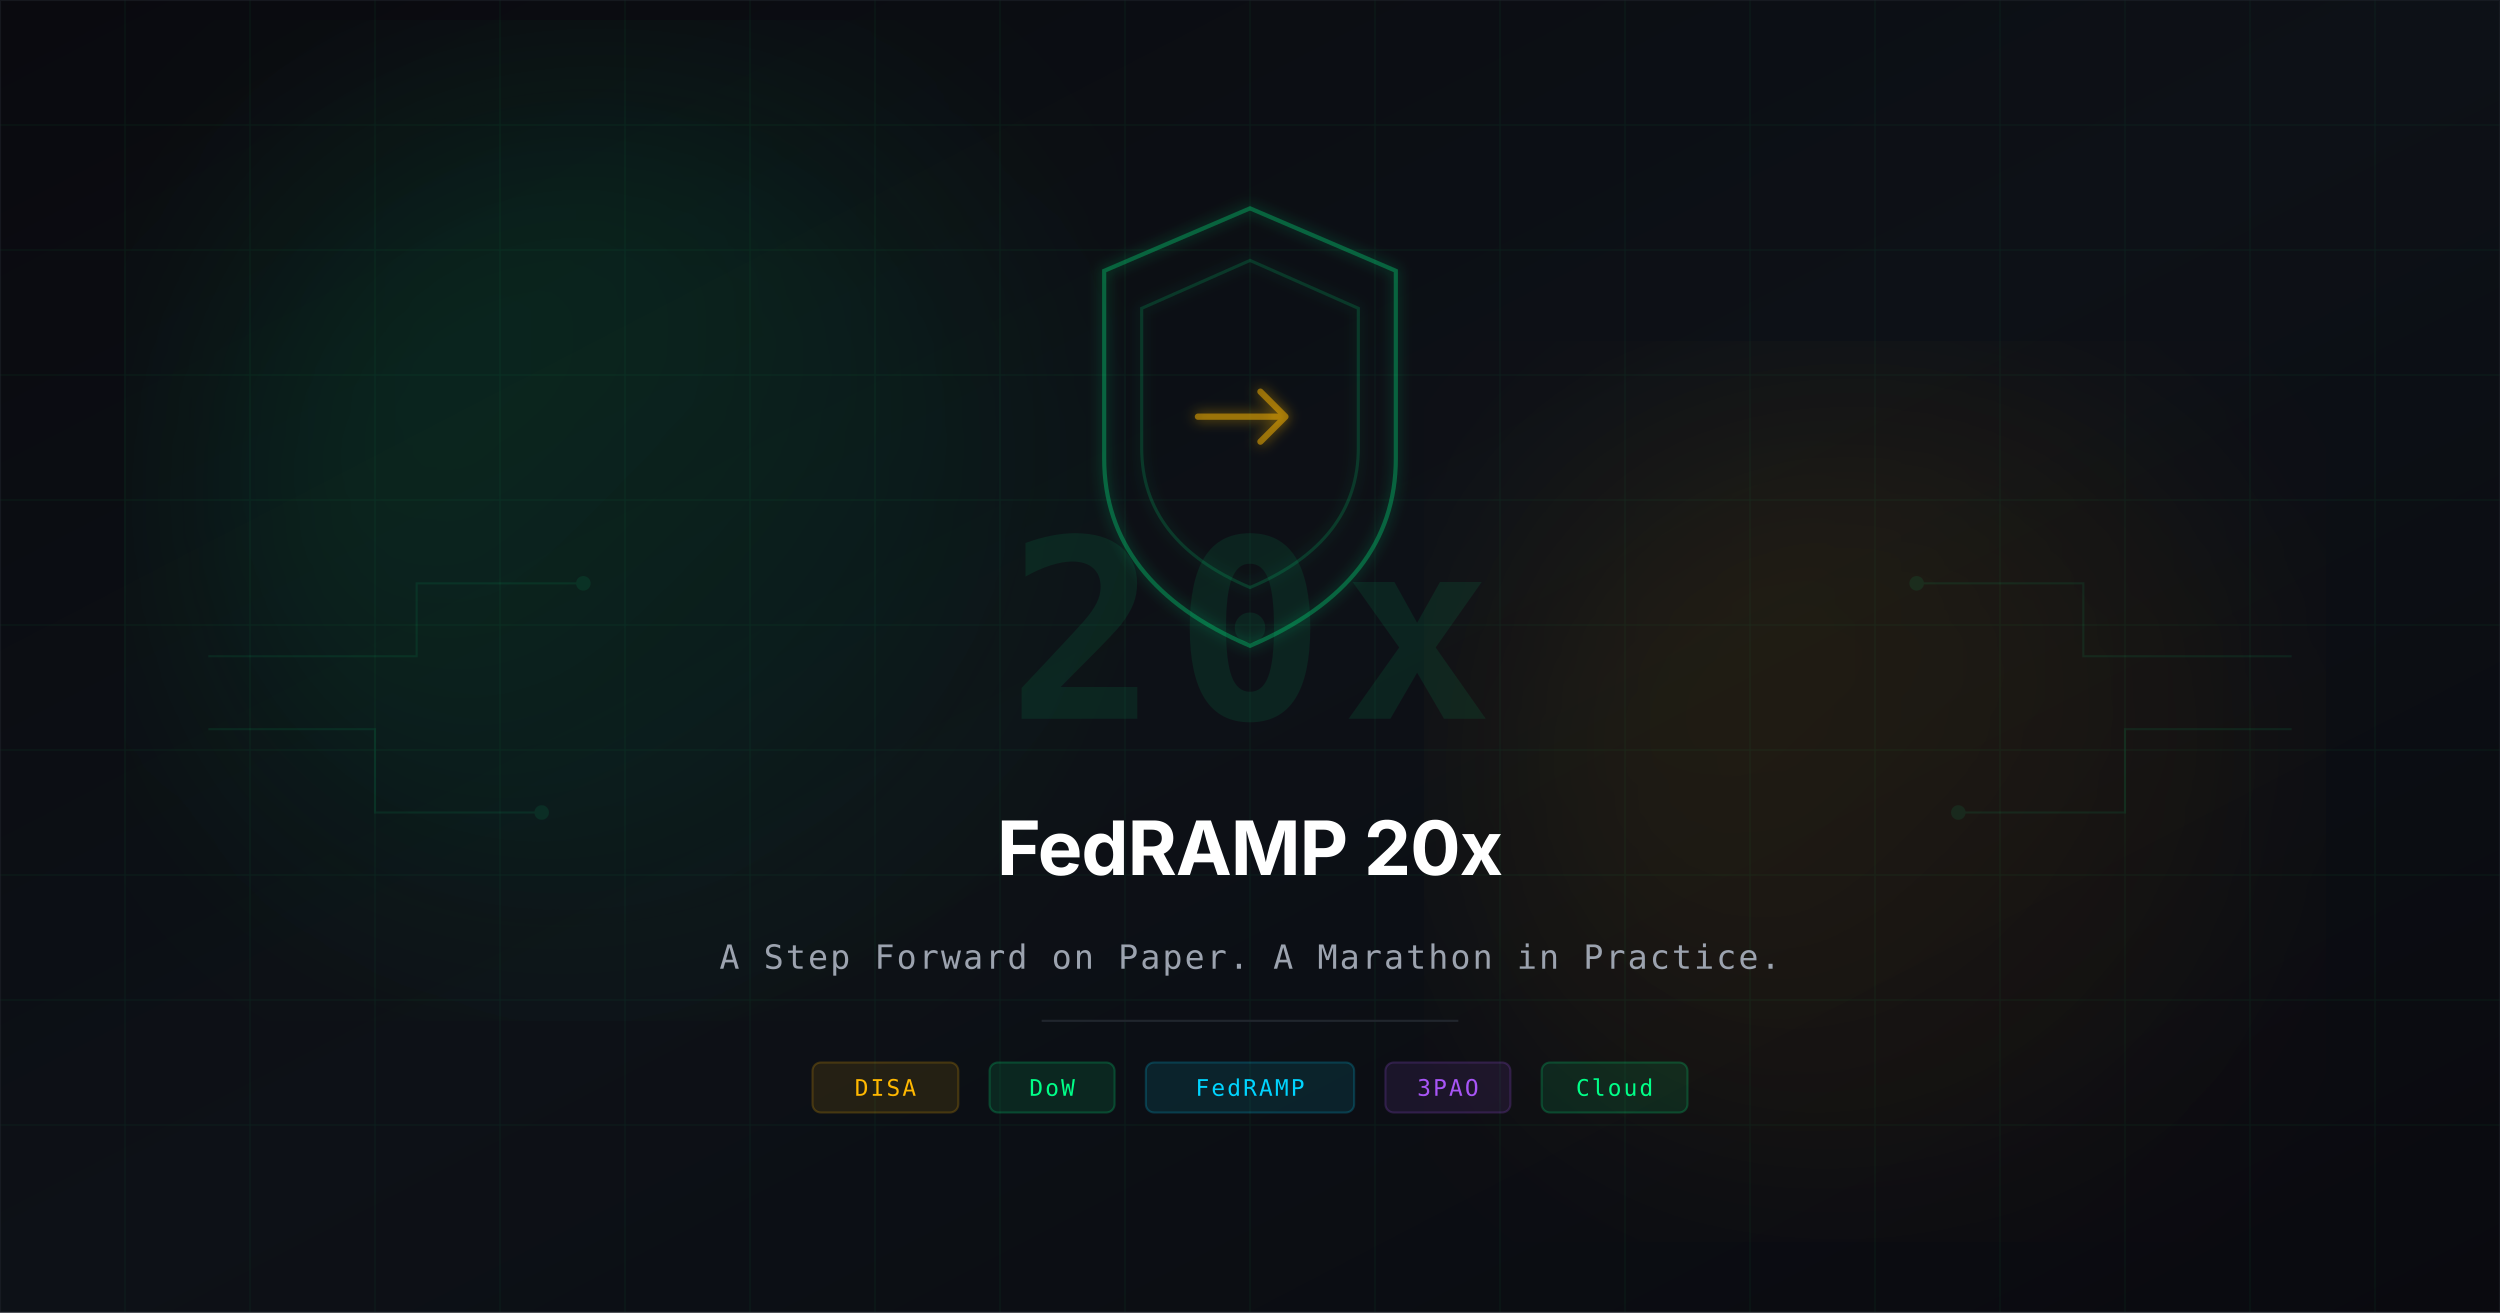
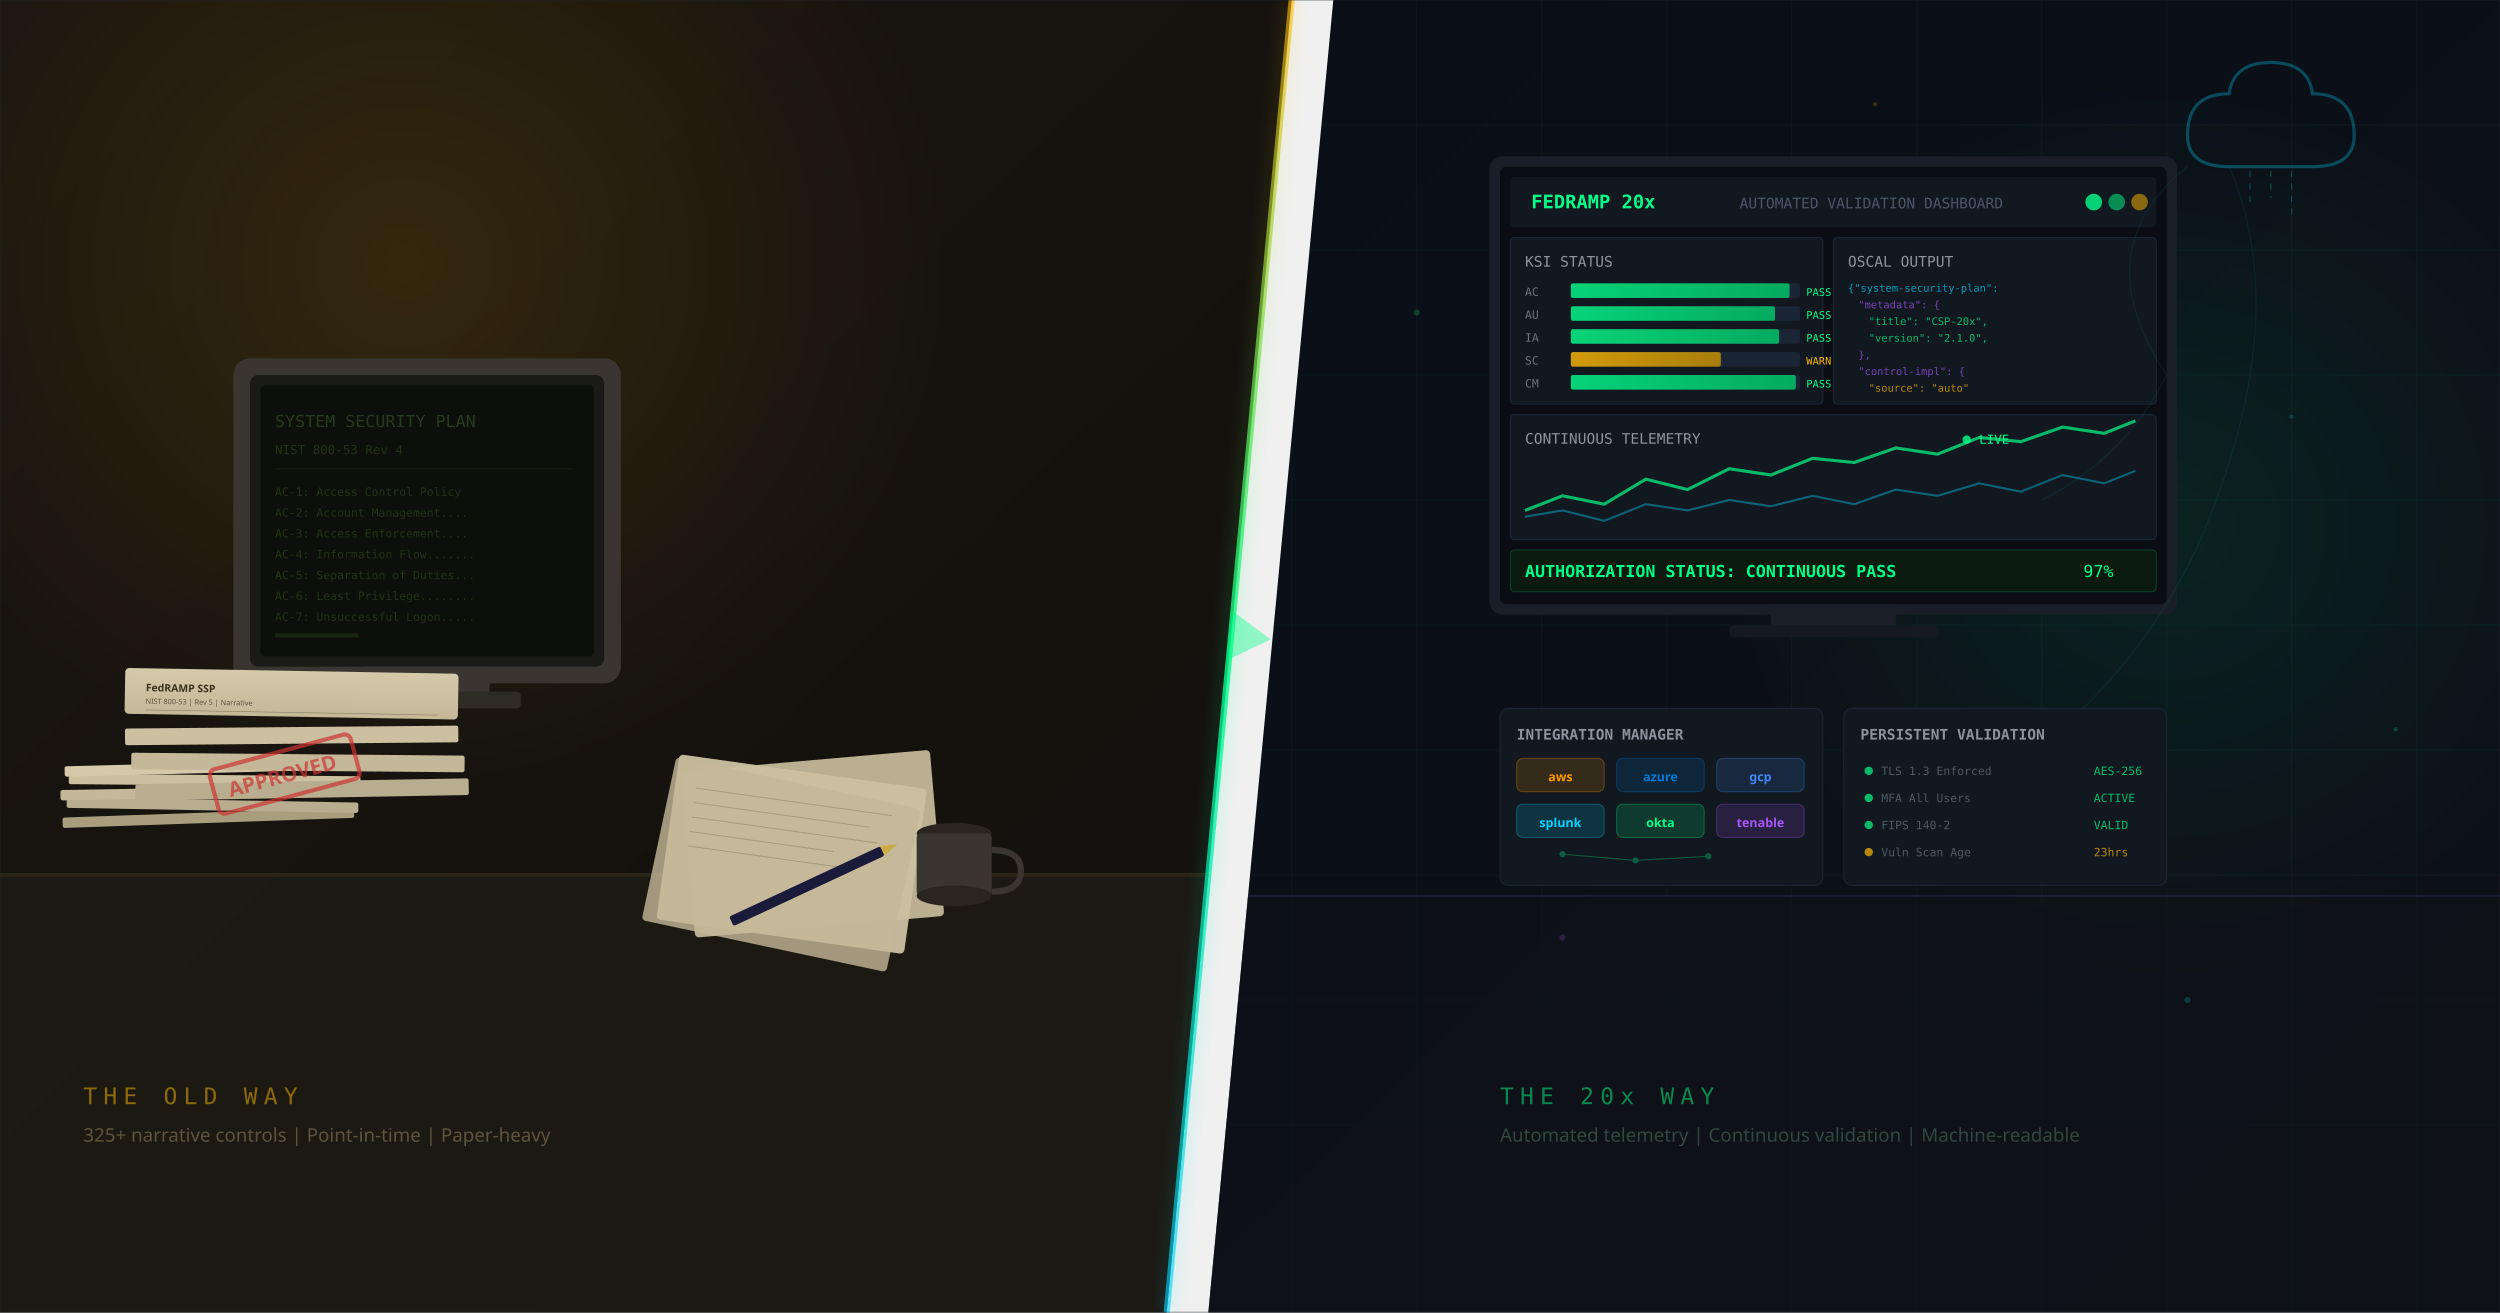
<svg xmlns="http://www.w3.org/2000/svg" viewBox="0 0 1200 630" width="1200" height="630">
  <defs>
-     <linearGradient id="bg" x1="0%" y1="0%" x2="100%" y2="100%">
-       <stop offset="0%" style="stop-color:#0a0a0f" />
-       <stop offset="50%" style="stop-color:#0d1117" />
-       <stop offset="100%" style="stop-color:#0a0a0f" />
-     </linearGradient>
-     <linearGradient id="greenGlow" x1="0%" y1="0%" x2="100%" y2="100%">
+     <linearGradient id="leftBg" x1="0%" y1="0%" x2="100%" y2="100%">
+       <stop offset="0%" style="stop-color:#1a1510" />
+       <stop offset="100%" style="stop-color:#12100d" />
+     </linearGradient>
+     <linearGradient id="rightBg" x1="0%" y1="0%" x2="100%" y2="100%">
+       <stop offset="0%" style="stop-color:#0a0e17" />
+       <stop offset="100%" style="stop-color:#0d1117" />
+     </linearGradient>
+     <linearGradient id="divider" x1="0%" y1="0%" x2="0%" y2="100%">
+       <stop offset="0%" style="stop-color:#ffb800;stop-opacity:0.6" />
+       <stop offset="50%" style="stop-color:#00ff88;stop-opacity:0.8" />
+       <stop offset="100%" style="stop-color:#00d4ff;stop-opacity:0.6" />
+     </linearGradient>
+     <radialGradient id="lampGlow" cx="30%" cy="20%" r="40%">
+       <stop offset="0%" style="stop-color:#ffb800;stop-opacity:0.12" />
+       <stop offset="100%" style="stop-color:#ffb800;stop-opacity:0" />
+     </radialGradient>
+     <radialGradient id="techGlow" cx="75%" cy="40%" r="35%">
+       <stop offset="0%" style="stop-color:#00ff88;stop-opacity:0.08" />
+       <stop offset="100%" style="stop-color:#00ff88;stop-opacity:0" />
+     </radialGradient>
+     <linearGradient id="screenGlow" x1="0%" y1="0%" x2="0%" y2="100%">
      <stop offset="0%" style="stop-color:#00ff88;stop-opacity:0.15" />
-       <stop offset="100%" style="stop-color:#00cc6a;stop-opacity:0.02" />
-     </linearGradient>
-     <linearGradient id="amberGlow" x1="0%" y1="0%" x2="100%" y2="100%">
-       <stop offset="0%" style="stop-color:#ffb800;stop-opacity:0.12" />
-       <stop offset="100%" style="stop-color:#ff8800;stop-opacity:0.02" />
-     </linearGradient>
-     <filter id="blur1">
-       <feGaussianBlur stdDeviation="60" />
+       <stop offset="100%" style="stop-color:#00d4ff;stop-opacity:0.08" />
+     </linearGradient>
+     <linearGradient id="paper" x1="0%" y1="0%" x2="0%" y2="100%">
+       <stop offset="0%" style="stop-color:#d4c9a8" />
+       <stop offset="100%" style="stop-color:#c4b898" />
+     </linearGradient>
+     <linearGradient id="paperShadow" x1="0%" y1="0%" x2="0%" y2="100%">
+       <stop offset="0%" style="stop-color:#b8ad8e" />
+       <stop offset="100%" style="stop-color:#a89e7e" />
+     </linearGradient>
+     <linearGradient id="barGreen" x1="0%" y1="0%" x2="100%" y2="0%">
+       <stop offset="0%" style="stop-color:#00ff88" />
+       <stop offset="100%" style="stop-color:#00cc6a" />
+     </linearGradient>
+     <linearGradient id="barBlue" x1="0%" y1="0%" x2="100%" y2="0%">
+       <stop offset="0%" style="stop-color:#00d4ff" />
+       <stop offset="100%" style="stop-color:#0099cc" />
+     </linearGradient>
+     <linearGradient id="barAmber" x1="0%" y1="0%" x2="100%" y2="0%">
+       <stop offset="0%" style="stop-color:#ffb800" />
+       <stop offset="100%" style="stop-color:#cc9500" />
+     </linearGradient>
+     <filter id="softBlur">
+       <feGaussianBlur stdDeviation="2" />
    </filter>
-     <filter id="blur2">
-       <feGaussianBlur stdDeviation="40" />
+     <filter id="bigBlur">
+       <feGaussianBlur stdDeviation="30" />
    </filter>
-     <filter id="glow">
-       <feGaussianBlur stdDeviation="3" result="blur" />
-       <feMerge>
-         <feMergeNode in="blur" />
-         <feMergeNode in="SourceGraphic" />
-       </feMerge>
-     </filter>
+     <clipPath id="leftClip">
+       <polygon points="0,0 620,0 560,630 0,630" />
+     </clipPath>
+     <clipPath id="rightClip">
+       <polygon points="640,0 1200,0 1200,630 580,630" />
+     </clipPath>
  </defs>
-   <rect width="1200" height="630" fill="url(#bg)" />
-   <g opacity="0.06">
-     <line x1="0" y1="0" x2="0" y2="630" stroke="#00ff88" stroke-width="0.5" transform="translate(60,0)" />
-     <line x1="0" y1="0" x2="0" y2="630" stroke="#00ff88" stroke-width="0.5" transform="translate(120,0)" />
-     <line x1="0" y1="0" x2="0" y2="630" stroke="#00ff88" stroke-width="0.5" transform="translate(180,0)" />
-     <line x1="0" y1="0" x2="0" y2="630" stroke="#00ff88" stroke-width="0.5" transform="translate(240,0)" />
-     <line x1="0" y1="0" x2="0" y2="630" stroke="#00ff88" stroke-width="0.5" transform="translate(300,0)" />
-     <line x1="0" y1="0" x2="0" y2="630" stroke="#00ff88" stroke-width="0.5" transform="translate(360,0)" />
-     <line x1="0" y1="0" x2="0" y2="630" stroke="#00ff88" stroke-width="0.5" transform="translate(420,0)" />
-     <line x1="0" y1="0" x2="0" y2="630" stroke="#00ff88" stroke-width="0.5" transform="translate(480,0)" />
-     <line x1="0" y1="0" x2="0" y2="630" stroke="#00ff88" stroke-width="0.5" transform="translate(540,0)" />
-     <line x1="0" y1="0" x2="0" y2="630" stroke="#00ff88" stroke-width="0.5" transform="translate(600,0)" />
-     <line x1="0" y1="0" x2="0" y2="630" stroke="#00ff88" stroke-width="0.5" transform="translate(660,0)" />
-     <line x1="0" y1="0" x2="0" y2="630" stroke="#00ff88" stroke-width="0.5" transform="translate(720,0)" />
-     <line x1="0" y1="0" x2="0" y2="630" stroke="#00ff88" stroke-width="0.5" transform="translate(780,0)" />
-     <line x1="0" y1="0" x2="0" y2="630" stroke="#00ff88" stroke-width="0.5" transform="translate(840,0)" />
-     <line x1="0" y1="0" x2="0" y2="630" stroke="#00ff88" stroke-width="0.5" transform="translate(900,0)" />
-     <line x1="0" y1="0" x2="0" y2="630" stroke="#00ff88" stroke-width="0.5" transform="translate(960,0)" />
-     <line x1="0" y1="0" x2="0" y2="630" stroke="#00ff88" stroke-width="0.5" transform="translate(1020,0)" />
-     <line x1="0" y1="0" x2="0" y2="630" stroke="#00ff88" stroke-width="0.5" transform="translate(1080,0)" />
-     <line x1="0" y1="0" x2="0" y2="630" stroke="#00ff88" stroke-width="0.5" transform="translate(1140,0)" />
-     <line x1="0" y1="0" x2="1200" y2="0" stroke="#00ff88" stroke-width="0.5" transform="translate(0,60)" />
-     <line x1="0" y1="0" x2="1200" y2="0" stroke="#00ff88" stroke-width="0.5" transform="translate(0,120)" />
-     <line x1="0" y1="0" x2="1200" y2="0" stroke="#00ff88" stroke-width="0.5" transform="translate(0,180)" />
-     <line x1="0" y1="0" x2="1200" y2="0" stroke="#00ff88" stroke-width="0.5" transform="translate(0,240)" />
-     <line x1="0" y1="0" x2="1200" y2="0" stroke="#00ff88" stroke-width="0.5" transform="translate(0,300)" />
-     <line x1="0" y1="0" x2="1200" y2="0" stroke="#00ff88" stroke-width="0.5" transform="translate(0,360)" />
-     <line x1="0" y1="0" x2="1200" y2="0" stroke="#00ff88" stroke-width="0.5" transform="translate(0,420)" />
-     <line x1="0" y1="0" x2="1200" y2="0" stroke="#00ff88" stroke-width="0.5" transform="translate(0,480)" />
-     <line x1="0" y1="0" x2="1200" y2="0" stroke="#00ff88" stroke-width="0.5" transform="translate(0,540)" />
+   <g clip-path="url(#leftClip)">
+     <rect width="650" height="630" fill="url(#leftBg)" />
+     <rect width="650" height="630" fill="url(#lampGlow)" />
+     <rect x="0" y="420" width="650" height="210" fill="#1e1a14" opacity="0.8" />
+     <line x1="0" y1="420" x2="650" y2="420" stroke="#2a2318" stroke-width="2" />
+     <g transform="translate(120, 180)">
+       <rect x="-8" y="-8" width="186" height="156" rx="8" fill="#3a3530" />
+       <rect x="0" y="0" width="170" height="140" rx="4" fill="#1a1a18" />
+       <rect x="5" y="5" width="160" height="130" rx="2" fill="#0d0f0a" />
+       <g opacity="0.4">
+         <text x="12" y="25" font-family="monospace" font-size="8" fill="#4a7a3a">SYSTEM SECURITY PLAN</text>
+         <text x="12" y="38" font-family="monospace" font-size="6" fill="#3a6a2a">NIST 800-53 Rev 4</text>
+         <line x1="12" y1="45" x2="155" y2="45" stroke="#3a6a2a" stroke-width="0.5" opacity="0.3" />
+         <text x="12" y="58" font-family="monospace" font-size="5.5" fill="#3a6a2a">AC-1: Access Control Policy</text>
+         <text x="12" y="68" font-family="monospace" font-size="5.5" fill="#3a6a2a">AC-2: Account Management....</text>
+         <text x="12" y="78" font-family="monospace" font-size="5.5" fill="#3a6a2a">AC-3: Access Enforcement....</text>
+         <text x="12" y="88" font-family="monospace" font-size="5.5" fill="#3a6a2a">AC-4: Information Flow.......</text>
+         <text x="12" y="98" font-family="monospace" font-size="5.5" fill="#3a6a2a">AC-5: Separation of Duties...</text>
+         <text x="12" y="108" font-family="monospace" font-size="5.5" fill="#3a6a2a">AC-6: Least Privilege........</text>
+         <text x="12" y="118" font-family="monospace" font-size="5.5" fill="#3a6a2a">AC-7: Unsuccessful Logon.....</text>
+         <rect x="12" y="124" width="40" height="2" fill="#3a6a2a" opacity="0.6" />
+       </g>
+       <rect x="55" y="140" width="60" height="15" fill="#3a3530" />
+       <rect x="40" y="152" width="90" height="8" rx="2" fill="#2e2a24" />
+     </g>
+     <g transform="translate(30, 310)">
+       <rect x="0" y="80" width="140" height="5" rx="1" fill="#a89e7e" transform="rotate(-2, 70, 82)" />
+       <rect x="2" y="74" width="140" height="5" rx="1" fill="#b8ad8e" transform="rotate(1, 72, 76)" />
+       <rect x="-1" y="68" width="140" height="5" rx="1" fill="#c4b898" transform="rotate(-1, 69, 70)" />
+       <rect x="3" y="62" width="140" height="5" rx="1" fill="#ccc0a0" transform="rotate(0.5, 73, 64)" />
+       <rect x="1" y="56" width="140" height="5" rx="1" fill="#d4c9a8" transform="rotate(-1.5, 71, 58)" />
+     </g>
+     <g transform="translate(60, 280)">
+       <rect x="5" y="95" width="160" height="8" rx="1" fill="#b8ad8e" transform="rotate(-1, 85, 99)" />
+       <rect x="3" y="82" width="160" height="8" rx="1" fill="#c4b898" transform="rotate(0.5, 83, 86)" />
+       <rect x="0" y="69" width="160" height="8" rx="1" fill="#ccc0a0" transform="rotate(-0.5, 80, 73)" />
+       <g transform="rotate(1, 80, 50)">
+         <rect x="0" y="42" width="160" height="22" rx="2" fill="url(#paper)" />
+         <text x="10" y="53" font-family="sans-serif" font-size="5" font-weight="bold" fill="#3a3020">FedRAMP SSP</text>
+         <text x="10" y="59" font-family="sans-serif" font-size="3.5" fill="#5a5040">NIST 800-53 | Rev 5 | Narrative</text>
+         <line x1="10" y1="62" x2="150" y2="62" stroke="#8a8060" stroke-width="0.3" />
+       </g>
+     </g>
+     <g transform="translate(320, 350)">
+       <rect x="0" y="20" width="120" height="80" rx="2" fill="#d4c9a8" transform="rotate(8, 60, 60)" opacity="0.9" />
+       <rect x="10" y="15" width="120" height="80" rx="2" fill="#ccc0a0" transform="rotate(-5, 70, 55)" opacity="0.9" />
+       <rect x="-5" y="25" width="120" height="80" rx="2" fill="#c4b898" transform="rotate(12, 55, 65)" opacity="0.8" />
+       <g transform="rotate(8, 60, 60)" opacity="0.5">
+         <line x1="10" y1="35" x2="105" y2="35" stroke="#8a8060" stroke-width="0.5" />
+         <line x1="10" y1="42" x2="95" y2="42" stroke="#8a8060" stroke-width="0.5" />
+         <line x1="10" y1="49" x2="100" y2="49" stroke="#8a8060" stroke-width="0.5" />
+         <line x1="10" y1="56" x2="80" y2="56" stroke="#8a8060" stroke-width="0.5" />
+         <line x1="10" y1="63" x2="90" y2="63" stroke="#8a8060" stroke-width="0.5" />
+       </g>
+     </g>
+     <g transform="translate(100, 370) rotate(-15)">
+       <rect x="0" y="0" width="70" height="22" rx="3" fill="none" stroke="#cc3333" stroke-width="2" opacity="0.7" />
+       <text x="7" y="15" font-family="sans-serif" font-size="10" font-weight="bold" fill="#cc3333" opacity="0.7">APPROVED</text>
+     </g>
+     <g transform="translate(440, 400)">
+       <ellipse cx="18" cy="0" rx="18" ry="5" fill="#2a2520" />
+       <rect x="0" y="0" width="36" height="30" rx="2" fill="#3a3530" />
+       <ellipse cx="18" cy="30" rx="18" ry="5" fill="#2a2520" />
+       <path d="M36,8 Q50,8 50,18 Q50,28 36,28" fill="none" stroke="#3a3530" stroke-width="3" />
+     </g>
+     <g transform="translate(350, 440) rotate(-25)">
+       <rect x="0" y="0" width="80" height="5" rx="1" fill="#1a1a3a" />
+       <polygon points="80,0 88,2.5 80,5" fill="#ccaa44" />
+     </g>
+     <g transform="translate(40, 530)">
+       <text x="0" y="0" font-family="monospace" font-size="11" fill="#ffb800" opacity="0.5" letter-spacing="3">THE OLD WAY</text>
+       <text x="0" y="18" font-family="sans-serif" font-size="9" fill="#8a7a5a" opacity="0.6">325+ narrative controls | Point-in-time | Paper-heavy</text>
+     </g>
  </g>
-   <circle cx="300" cy="250" r="200" fill="url(#greenGlow)" filter="url(#blur1)" />
-   <circle cx="900" cy="380" r="180" fill="url(#amberGlow)" filter="url(#blur1)" />
-   <g transform="translate(600, 200)" filter="url(#glow)">
-     <path d="M0,-100 L70,-70 L70,20 Q70,80 0,110 Q-70,80 -70,20 L-70,-70 Z" fill="none" stroke="#00ff88" stroke-width="2" opacity="0.3" />
-     <path d="M0,-75 L52,-52 L52,15 Q52,60 0,82 Q-52,60 -52,15 L-52,-52 Z" fill="none" stroke="#00ff88" stroke-width="1.5" opacity="0.15" />
-     <g opacity="0.5">
-       <line x1="-25" y1="0" x2="15" y2="0" stroke="#ffb800" stroke-width="3" stroke-linecap="round" />
-       <polyline points="5,-12 17,0 5,12" fill="none" stroke="#ffb800" stroke-width="3" stroke-linecap="round" stroke-linejoin="round" />
+   <g clip-path="url(#rightClip)">
+     <rect x="560" y="0" width="640" height="630" fill="url(#rightBg)" />
+     <rect x="560" y="0" width="640" height="630" fill="url(#techGlow)" />
+     <g opacity="0.04">
+       <line x1="620" y1="0" x2="620" y2="630" stroke="#00ff88" stroke-width="0.5" />
+       <line x1="680" y1="0" x2="680" y2="630" stroke="#00ff88" stroke-width="0.5" />
+       <line x1="740" y1="0" x2="740" y2="630" stroke="#00ff88" stroke-width="0.5" />
+       <line x1="800" y1="0" x2="800" y2="630" stroke="#00ff88" stroke-width="0.5" />
+       <line x1="860" y1="0" x2="860" y2="630" stroke="#00ff88" stroke-width="0.5" />
+       <line x1="920" y1="0" x2="920" y2="630" stroke="#00ff88" stroke-width="0.5" />
+       <line x1="980" y1="0" x2="980" y2="630" stroke="#00ff88" stroke-width="0.5" />
+       <line x1="1040" y1="0" x2="1040" y2="630" stroke="#00ff88" stroke-width="0.5" />
+       <line x1="1100" y1="0" x2="1100" y2="630" stroke="#00ff88" stroke-width="0.5" />
+       <line x1="1160" y1="0" x2="1160" y2="630" stroke="#00ff88" stroke-width="0.5" />
+       <line x1="580" y1="60" x2="1200" y2="60" stroke="#00ff88" stroke-width="0.5" />
+       <line x1="580" y1="120" x2="1200" y2="120" stroke="#00ff88" stroke-width="0.5" />
+       <line x1="580" y1="180" x2="1200" y2="180" stroke="#00ff88" stroke-width="0.5" />
+       <line x1="580" y1="240" x2="1200" y2="240" stroke="#00ff88" stroke-width="0.5" />
+       <line x1="580" y1="300" x2="1200" y2="300" stroke="#00ff88" stroke-width="0.5" />
+       <line x1="580" y1="360" x2="1200" y2="360" stroke="#00ff88" stroke-width="0.5" />
+       <line x1="580" y1="420" x2="1200" y2="420" stroke="#00ff88" stroke-width="0.5" />
+       <line x1="580" y1="480" x2="1200" y2="480" stroke="#00ff88" stroke-width="0.5" />
+       <line x1="580" y1="540" x2="1200" y2="540" stroke="#00ff88" stroke-width="0.5" />
+     </g>
+     <rect x="560" y="430" width="640" height="200" fill="#0f1318" opacity="0.6" />
+     <line x1="560" y1="430" x2="1200" y2="430" stroke="#1a2030" stroke-width="1" />
+     <g transform="translate(720, 80)">
+       <rect x="-5" y="-5" width="330" height="220" rx="6" fill="#1a1e28" />
+       <rect x="0" y="0" width="320" height="210" rx="3" fill="#0a0e14" />
+       <rect x="5" y="5" width="310" height="24" rx="2" fill="#111820" />
+       <text x="15" y="20" font-family="monospace" font-size="9" font-weight="bold" fill="#00ff88">FEDRAMP 20x</text>
+       <text x="115" y="20" font-family="monospace" font-size="7" fill="#4a5568">AUTOMATED VALIDATION DASHBOARD</text>
+       <circle cx="285" cy="17" r="4" fill="#00ff88" opacity="0.8" />
+       <circle cx="296" cy="17" r="4" fill="#00ff88" opacity="0.5" />
+       <circle cx="307" cy="17" r="4" fill="#ffb800" opacity="0.5" />
+       <rect x="5" y="34" width="150" height="80" rx="2" fill="#111820" stroke="#1a2535" stroke-width="0.5" />
+       <text x="12" y="48" font-family="monospace" font-size="7" fill="#8b949e">KSI STATUS</text>
+       <g transform="translate(12, 55)">
+         <text x="0" y="7" font-family="monospace" font-size="5.5" fill="#6b7280">AC</text>
+         <rect x="22" y="1" width="110" height="7" rx="1" fill="#1a2535" />
+         <rect x="22" y="1" width="105" height="7" rx="1" fill="url(#barGreen)" opacity="0.8" />
+         <text x="135" y="7" font-family="monospace" font-size="5" fill="#00ff88">PASS</text>
+         <text x="0" y="18" font-family="monospace" font-size="5.5" fill="#6b7280">AU</text>
+         <rect x="22" y="12" width="110" height="7" rx="1" fill="#1a2535" />
+         <rect x="22" y="12" width="98" height="7" rx="1" fill="url(#barGreen)" opacity="0.8" />
+         <text x="135" y="18" font-family="monospace" font-size="5" fill="#00ff88">PASS</text>
+         <text x="0" y="29" font-family="monospace" font-size="5.5" fill="#6b7280">IA</text>
+         <rect x="22" y="23" width="110" height="7" rx="1" fill="#1a2535" />
+         <rect x="22" y="23" width="100" height="7" rx="1" fill="url(#barGreen)" opacity="0.8" />
+         <text x="135" y="29" font-family="monospace" font-size="5" fill="#00ff88">PASS</text>
+         <text x="0" y="40" font-family="monospace" font-size="5.5" fill="#6b7280">SC</text>
+         <rect x="22" y="34" width="110" height="7" rx="1" fill="#1a2535" />
+         <rect x="22" y="34" width="72" height="7" rx="1" fill="url(#barAmber)" opacity="0.8" />
+         <text x="135" y="40" font-family="monospace" font-size="5" fill="#ffb800">WARN</text>
+         <text x="0" y="51" font-family="monospace" font-size="5.5" fill="#6b7280">CM</text>
+         <rect x="22" y="45" width="110" height="7" rx="1" fill="#1a2535" />
+         <rect x="22" y="45" width="108" height="7" rx="1" fill="url(#barGreen)" opacity="0.8" />
+         <text x="135" y="51" font-family="monospace" font-size="5" fill="#00ff88">PASS</text>
+       </g>
+       <rect x="160" y="34" width="155" height="80" rx="2" fill="#111820" stroke="#1a2535" stroke-width="0.5" />
+       <text x="167" y="48" font-family="monospace" font-size="7" fill="#8b949e">OSCAL OUTPUT</text>
+       <g opacity="0.7">
+         <text x="167" y="60" font-family="monospace" font-size="5" fill="#00d4ff">{"system-security-plan":</text>
+         <text x="172" y="68" font-family="monospace" font-size="5" fill="#a855f7">  "metadata": {</text>
+         <text x="177" y="76" font-family="monospace" font-size="5" fill="#00ff88">    "title": "CSP-20x",</text>
+         <text x="177" y="84" font-family="monospace" font-size="5" fill="#00ff88">    "version": "2.1.0",</text>
+         <text x="172" y="92" font-family="monospace" font-size="5" fill="#a855f7">  },</text>
+         <text x="172" y="100" font-family="monospace" font-size="5" fill="#a855f7">  "control-impl": {</text>
+         <text x="177" y="108" font-family="monospace" font-size="5" fill="#ffb800">    "source": "auto"</text>
+       </g>
+       <rect x="5" y="119" width="310" height="60" rx="2" fill="#111820" stroke="#1a2535" stroke-width="0.5" />
+       <text x="12" y="133" font-family="monospace" font-size="7" fill="#8b949e">CONTINUOUS TELEMETRY</text>
+       <text x="230" y="133" font-family="monospace" font-size="6" fill="#00ff88">LIVE</text>
+       <circle cx="224" cy="131" r="2" fill="#00ff88" opacity="0.8" />
+       <polyline points="12,165 30,158 50,162 70,150 90,155 110,145 130,148 150,140 170,142 190,135 210,138 230,130 250,132 270,125 290,128 305,122" fill="none" stroke="#00ff88" stroke-width="1.5" opacity="0.7" />
+       <polyline points="12,168 30,165 50,170 70,162 90,165 110,160 130,163 150,158 170,162 190,155 210,158 230,152 250,156 270,148 290,152 305,146" fill="none" stroke="#00d4ff" stroke-width="1" opacity="0.4" />
+       <rect x="5" y="184" width="310" height="20" rx="2" fill="#0a1a0f" stroke="#00ff8830" stroke-width="0.5" />
+       <text x="12" y="197" font-family="monospace" font-size="8" font-weight="bold" fill="#00ff88">AUTHORIZATION STATUS: CONTINUOUS PASS</text>
+       <text x="280" y="197" font-family="monospace" font-size="8" fill="#00ff88">97%</text>
+       <rect x="130" y="210" width="60" height="12" fill="#1a1e28" />
+       <rect x="110" y="220" width="100" height="6" rx="2" fill="#151920" />
+     </g>
+     <g transform="translate(720, 340)">
+       <rect x="0" y="0" width="155" height="85" rx="4" fill="#111820" stroke="#1a2535" stroke-width="0.5" />
+       <text x="8" y="15" font-family="monospace" font-size="7" font-weight="bold" fill="#8b949e">INTEGRATION MANAGER</text>
+       <g transform="translate(8, 24)">
+         <rect x="0" y="0" width="42" height="16" rx="3" fill="#ff9900" fill-opacity="0.15" stroke="#ff9900" stroke-opacity="0.3" stroke-width="0.5" />
+         <text x="21" y="11" font-family="sans-serif" font-size="6" font-weight="bold" fill="#ff9900" text-anchor="middle">aws</text>
+         <rect x="48" y="0" width="42" height="16" rx="3" fill="#0078d4" fill-opacity="0.15" stroke="#0078d4" stroke-opacity="0.3" stroke-width="0.5" />
+         <text x="69" y="11" font-family="sans-serif" font-size="6" font-weight="bold" fill="#0078d4" text-anchor="middle">azure</text>
+         <rect x="96" y="0" width="42" height="16" rx="3" fill="#4285f4" fill-opacity="0.15" stroke="#4285f4" stroke-opacity="0.3" stroke-width="0.5" />
+         <text x="117" y="11" font-family="sans-serif" font-size="6" font-weight="bold" fill="#4285f4" text-anchor="middle">gcp</text>
+       </g>
+       <g transform="translate(8, 46)">
+         <rect x="0" y="0" width="42" height="16" rx="3" fill="#00d4ff" fill-opacity="0.15" stroke="#00d4ff" stroke-opacity="0.3" stroke-width="0.5" />
+         <text x="21" y="11" font-family="sans-serif" font-size="6" font-weight="bold" fill="#00d4ff" text-anchor="middle">splunk</text>
+         <rect x="48" y="0" width="42" height="16" rx="3" fill="#00ff88" fill-opacity="0.15" stroke="#00ff88" stroke-opacity="0.3" stroke-width="0.5" />
+         <text x="69" y="11" font-family="sans-serif" font-size="6" font-weight="bold" fill="#00ff88" text-anchor="middle">okta</text>
+         <rect x="96" y="0" width="42" height="16" rx="3" fill="#a855f7" fill-opacity="0.15" stroke="#a855f7" stroke-opacity="0.3" stroke-width="0.5" />
+         <text x="117" y="11" font-family="sans-serif" font-size="6" font-weight="bold" fill="#a855f7" text-anchor="middle">tenable</text>
+       </g>
+       <g opacity="0.3">
+         <circle cx="30" cy="70" r="1.5" fill="#00ff88" />
+         <circle cx="65" cy="73" r="1.5" fill="#00ff88" />
+         <circle cx="100" cy="71" r="1.5" fill="#00ff88" />
+         <line x1="30" y1="70" x2="65" y2="73" stroke="#00ff88" stroke-width="0.5" />
+         <line x1="65" y1="73" x2="100" y2="71" stroke="#00ff88" stroke-width="0.5" />
+       </g>
+     </g>
+     <g transform="translate(885, 340)">
+       <rect x="0" y="0" width="155" height="85" rx="4" fill="#111820" stroke="#1a2535" stroke-width="0.5" />
+       <text x="8" y="15" font-family="monospace" font-size="7" font-weight="bold" fill="#8b949e">PERSISTENT VALIDATION</text>
+       <g font-family="monospace" font-size="5.5" opacity="0.7">
+         <circle cx="12" cy="30" r="2" fill="#00ff88" />
+         <text x="18" y="32" fill="#6b7280">TLS 1.3 Enforced</text>
+         <text x="120" y="32" fill="#00ff88">AES-256</text>
+         <circle cx="12" cy="43" r="2" fill="#00ff88" />
+         <text x="18" y="45" fill="#6b7280">MFA All Users</text>
+         <text x="120" y="45" fill="#00ff88">ACTIVE</text>
+         <circle cx="12" cy="56" r="2" fill="#00ff88" />
+         <text x="18" y="58" fill="#6b7280">FIPS 140-2</text>
+         <text x="120" y="58" fill="#00ff88">VALID</text>
+         <circle cx="12" cy="69" r="2" fill="#ffb800" />
+         <text x="18" y="71" fill="#6b7280">Vuln Scan Age</text>
+         <text x="120" y="71" fill="#ffb800">23hrs</text>
+       </g>
+     </g>
+     <g transform="translate(1050, 30)" opacity="0.3">
+       <path d="M0,35 Q0,15 20,15 Q22,0 40,0 Q58,0 60,15 Q80,15 80,35 Q80,50 60,50 L20,50 Q0,50 0,35Z" fill="none" stroke="#00d4ff" stroke-width="1.5" />
+       <line x1="30" y1="52" x2="30" y2="70" stroke="#00d4ff" stroke-width="0.5" stroke-dasharray="3,3" />
+       <line x1="50" y1="52" x2="50" y2="75" stroke="#00d4ff" stroke-width="0.5" stroke-dasharray="3,3" />
+       <line x1="40" y1="52" x2="40" y2="65" stroke="#00ff88" stroke-width="0.5" stroke-dasharray="3,3" />
+     </g>
+     <g opacity="0.2">
+       <circle cx="680" cy="150" r="1.5" fill="#00ff88" />
+       <circle cx="1100" cy="200" r="1" fill="#00d4ff" />
+       <circle cx="750" cy="450" r="1.5" fill="#a855f7" />
+       <circle cx="1150" cy="350" r="1" fill="#00ff88" />
+       <circle cx="900" cy="50" r="1" fill="#ffb800" />
+       <circle cx="1050" cy="480" r="1.5" fill="#00d4ff" />
+     </g>
+     <g opacity="0.08" stroke="#00d4ff" stroke-width="0.5">
+       <path d="M1050,80 Q1000,120 1040,180 Q1020,220 980,240" fill="none" />
+       <path d="M1070,80 Q1100,150 1060,250 Q1040,300 1000,340" fill="none" />
+     </g>
+     <g transform="translate(720, 530)">
+       <text x="0" y="0" font-family="monospace" font-size="11" fill="#00ff88" opacity="0.5" letter-spacing="3">THE 20x WAY</text>
+       <text x="0" y="18" font-family="sans-serif" font-size="9" fill="#4a6a5a" opacity="0.6">Automated telemetry | Continuous validation | Machine-readable</text>
    </g>
  </g>
-   <g opacity="0.08" stroke="#00ff88" stroke-width="1">
-     <path d="M100,315 L200,315 L200,280 L280,280" fill="none" />
-     <circle cx="280" cy="280" r="3" fill="#00ff88" />
-     <path d="M100,350 L180,350 L180,390 L260,390" fill="none" />
-     <circle cx="260" cy="390" r="3" fill="#00ff88" />
-     <path d="M1100,315 L1000,315 L1000,280 L920,280" fill="none" />
-     <circle cx="920" cy="280" r="3" fill="#00ff88" />
-     <path d="M1100,350 L1020,350 L1020,390 L940,390" fill="none" />
-     <circle cx="940" cy="390" r="3" fill="#00ff88" />
+   <line x1="620" y1="0" x2="560" y2="630" stroke="url(#divider)" stroke-width="3" />
+   <line x1="620" y1="0" x2="560" y2="630" stroke="url(#divider)" stroke-width="12" opacity="0.1" filter="url(#softBlur)" />
+   <g transform="translate(590, 305) rotate(5.5)">
+     <polygon points="0,-12 20,0 0,12" fill="#00ff88" opacity="0.4" />
  </g>
-   <text x="600" y="345" font-family="monospace" font-size="120" font-weight="bold" fill="#00ff88" opacity="0.08" text-anchor="middle" letter-spacing="8">20x</text>
-   <text x="600" y="420" font-family="system-ui, -apple-system, sans-serif" font-size="36" font-weight="700" fill="#ffffff" text-anchor="middle" letter-spacing="-0.5">
-     FedRAMP 20x
-   </text>
-   <text x="600" y="465" font-family="monospace" font-size="16" fill="#9ca3af" text-anchor="middle" letter-spacing="1">
-     A Step Forward on Paper. A Marathon in Practice.
-   </text>
-   <line x1="500" y1="490" x2="700" y2="490" stroke="#21262d" stroke-width="1" />
-   <g font-family="monospace" font-size="11" letter-spacing="1">
-     <rect x="390" y="510" width="70" height="24" rx="4" fill="#ffb800" fill-opacity="0.1" stroke="#ffb800" stroke-opacity="0.2" stroke-width="1" />
-     <text x="425" y="526" fill="#ffb800" text-anchor="middle">DISA</text>
-     <rect x="475" y="510" width="60" height="24" rx="4" fill="#00ff88" fill-opacity="0.1" stroke="#00ff88" stroke-opacity="0.2" stroke-width="1" />
-     <text x="505" y="526" fill="#00ff88" text-anchor="middle">DoW</text>
-     <rect x="550" y="510" width="100" height="24" rx="4" fill="#00d4ff" fill-opacity="0.1" stroke="#00d4ff" stroke-opacity="0.2" stroke-width="1" />
-     <text x="600" y="526" fill="#00d4ff" text-anchor="middle">FedRAMP</text>
-     <rect x="665" y="510" width="60" height="24" rx="4" fill="#a855f7" fill-opacity="0.1" stroke="#a855f7" stroke-opacity="0.2" stroke-width="1" />
-     <text x="695" y="526" fill="#a855f7" text-anchor="middle">3PAO</text>
-     <rect x="740" y="510" width="70" height="24" rx="4" fill="#00ff88" fill-opacity="0.1" stroke="#00ff88" stroke-opacity="0.2" stroke-width="1" />
-     <text x="775" y="526" fill="#00ff88" text-anchor="middle">Cloud</text>
-   </g>
-   <rect x="0" y="0" width="1200" height="630" fill="none" stroke="#21262d" stroke-width="1" opacity="0.5" />
+   <rect x="0" y="0" width="1200" height="630" fill="none" stroke="#21262d" stroke-width="1" opacity="0.3" />
</svg>
